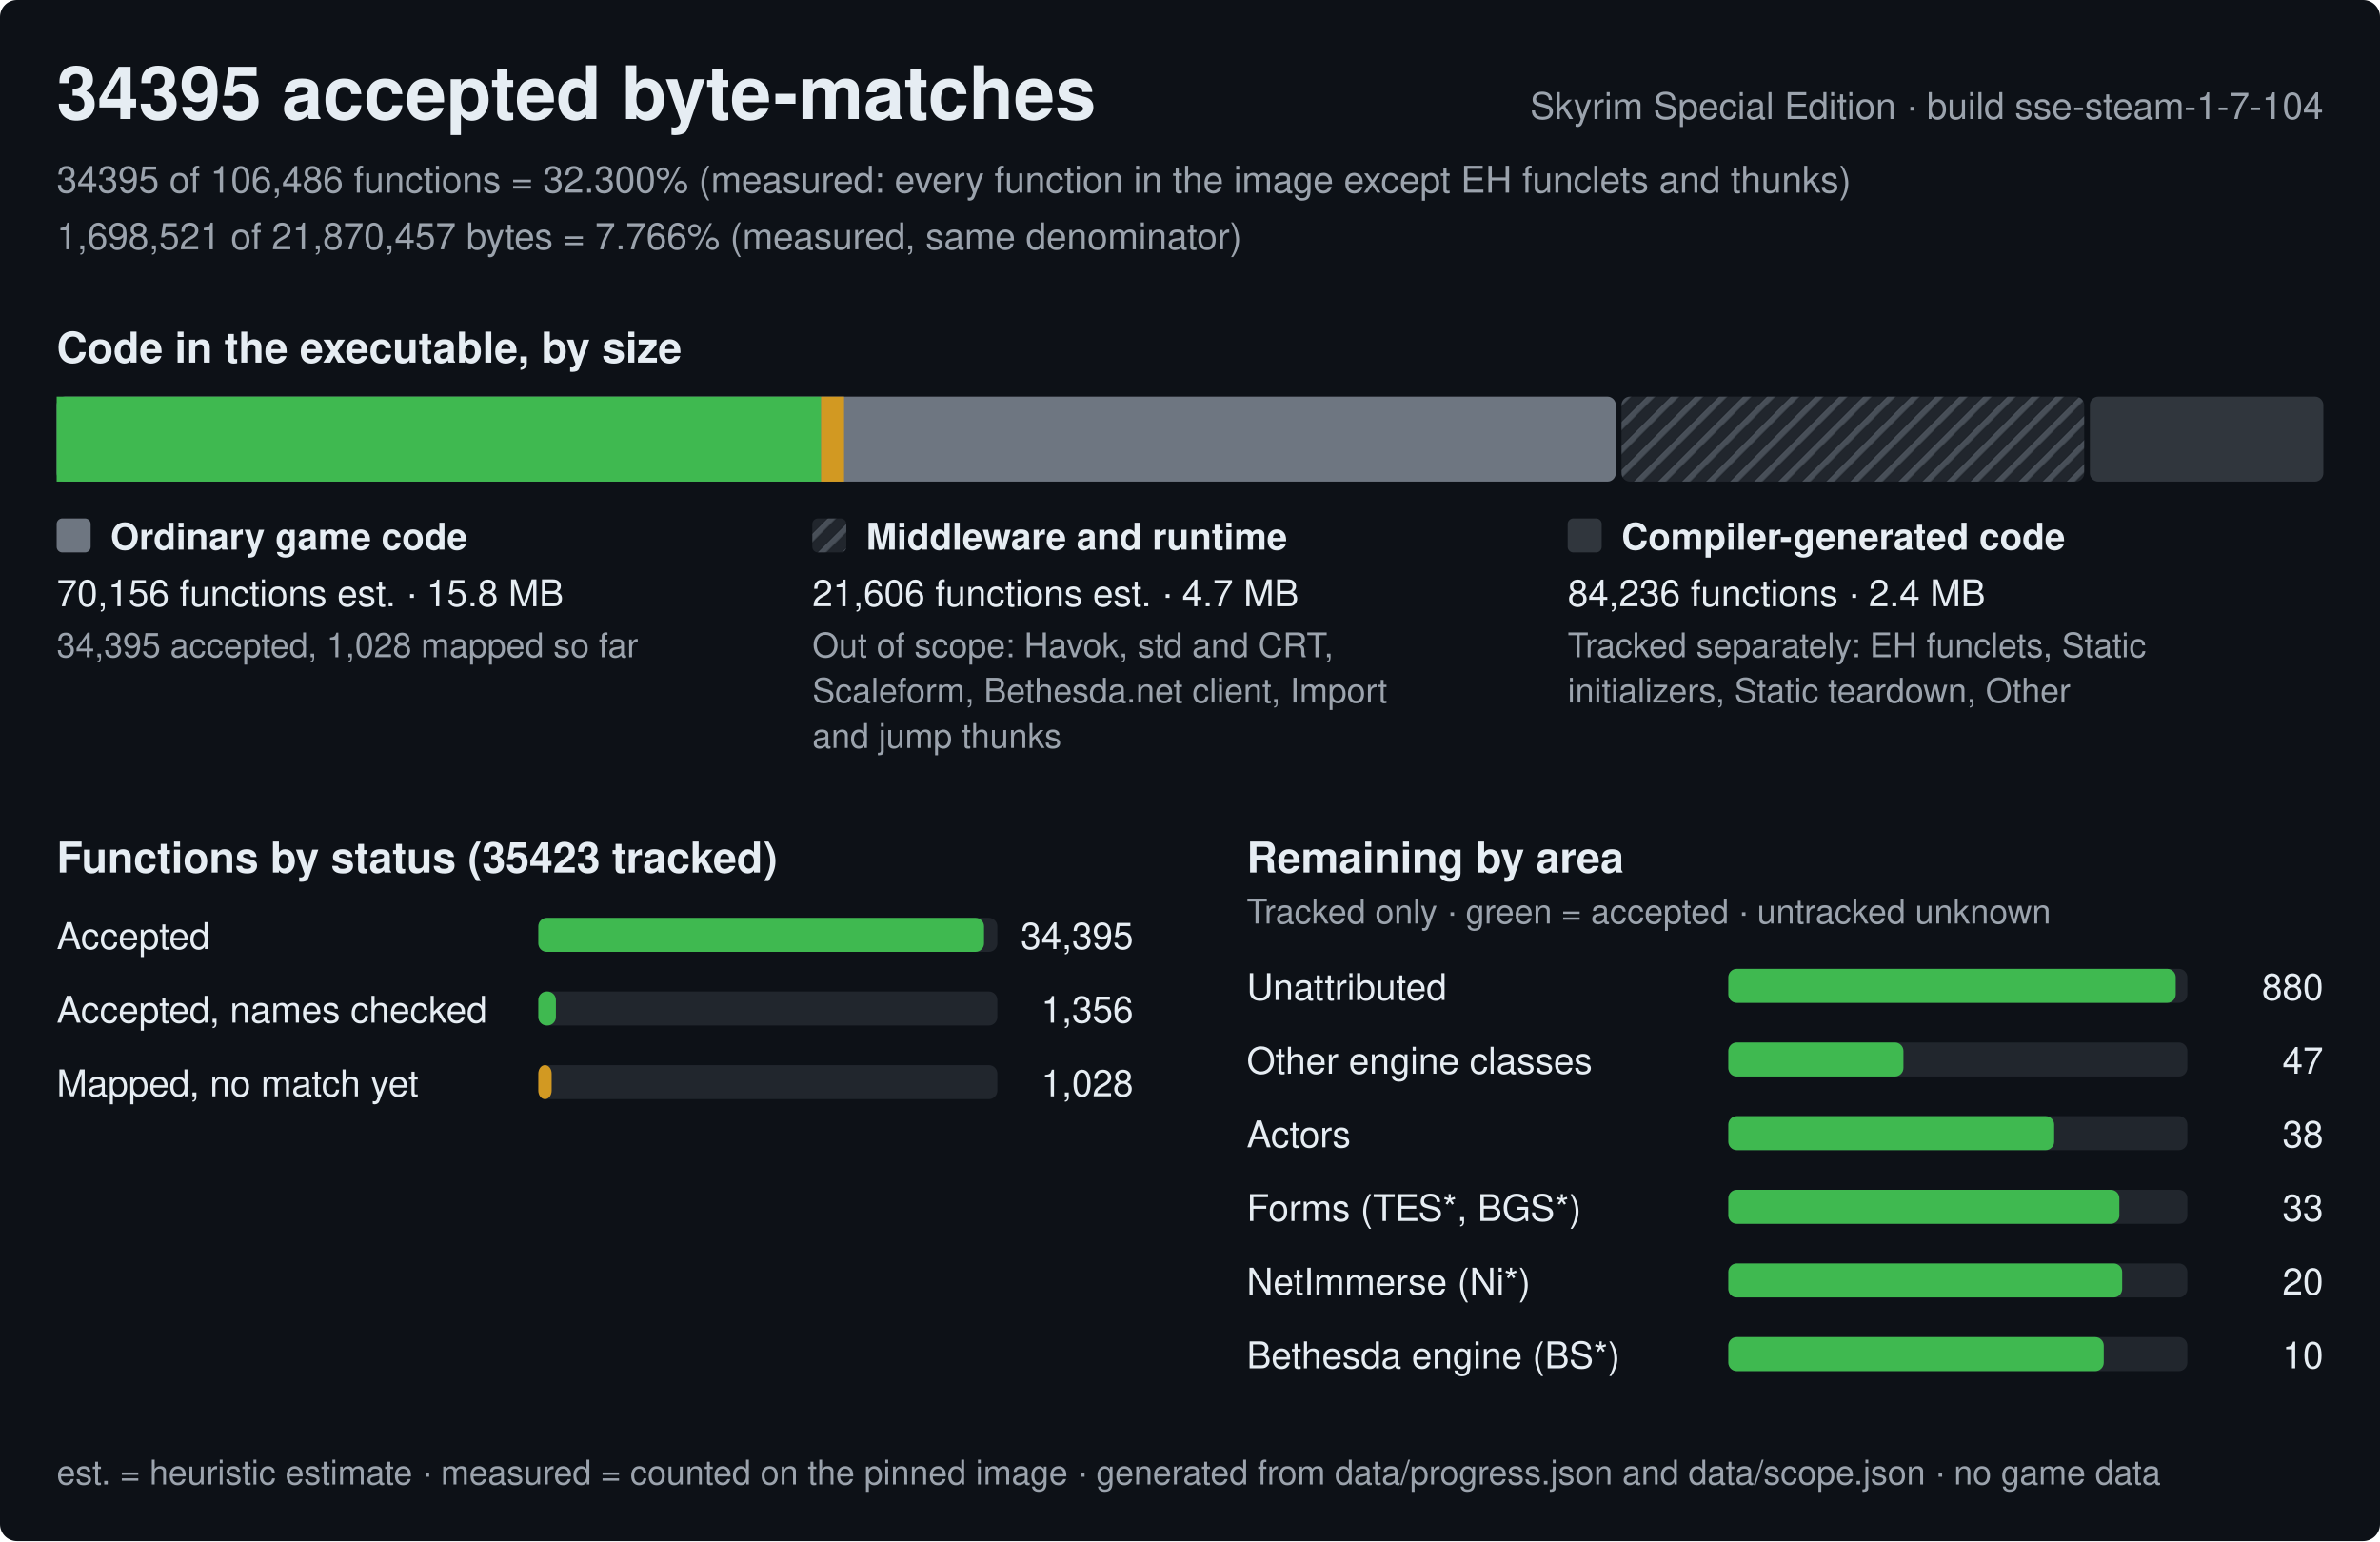
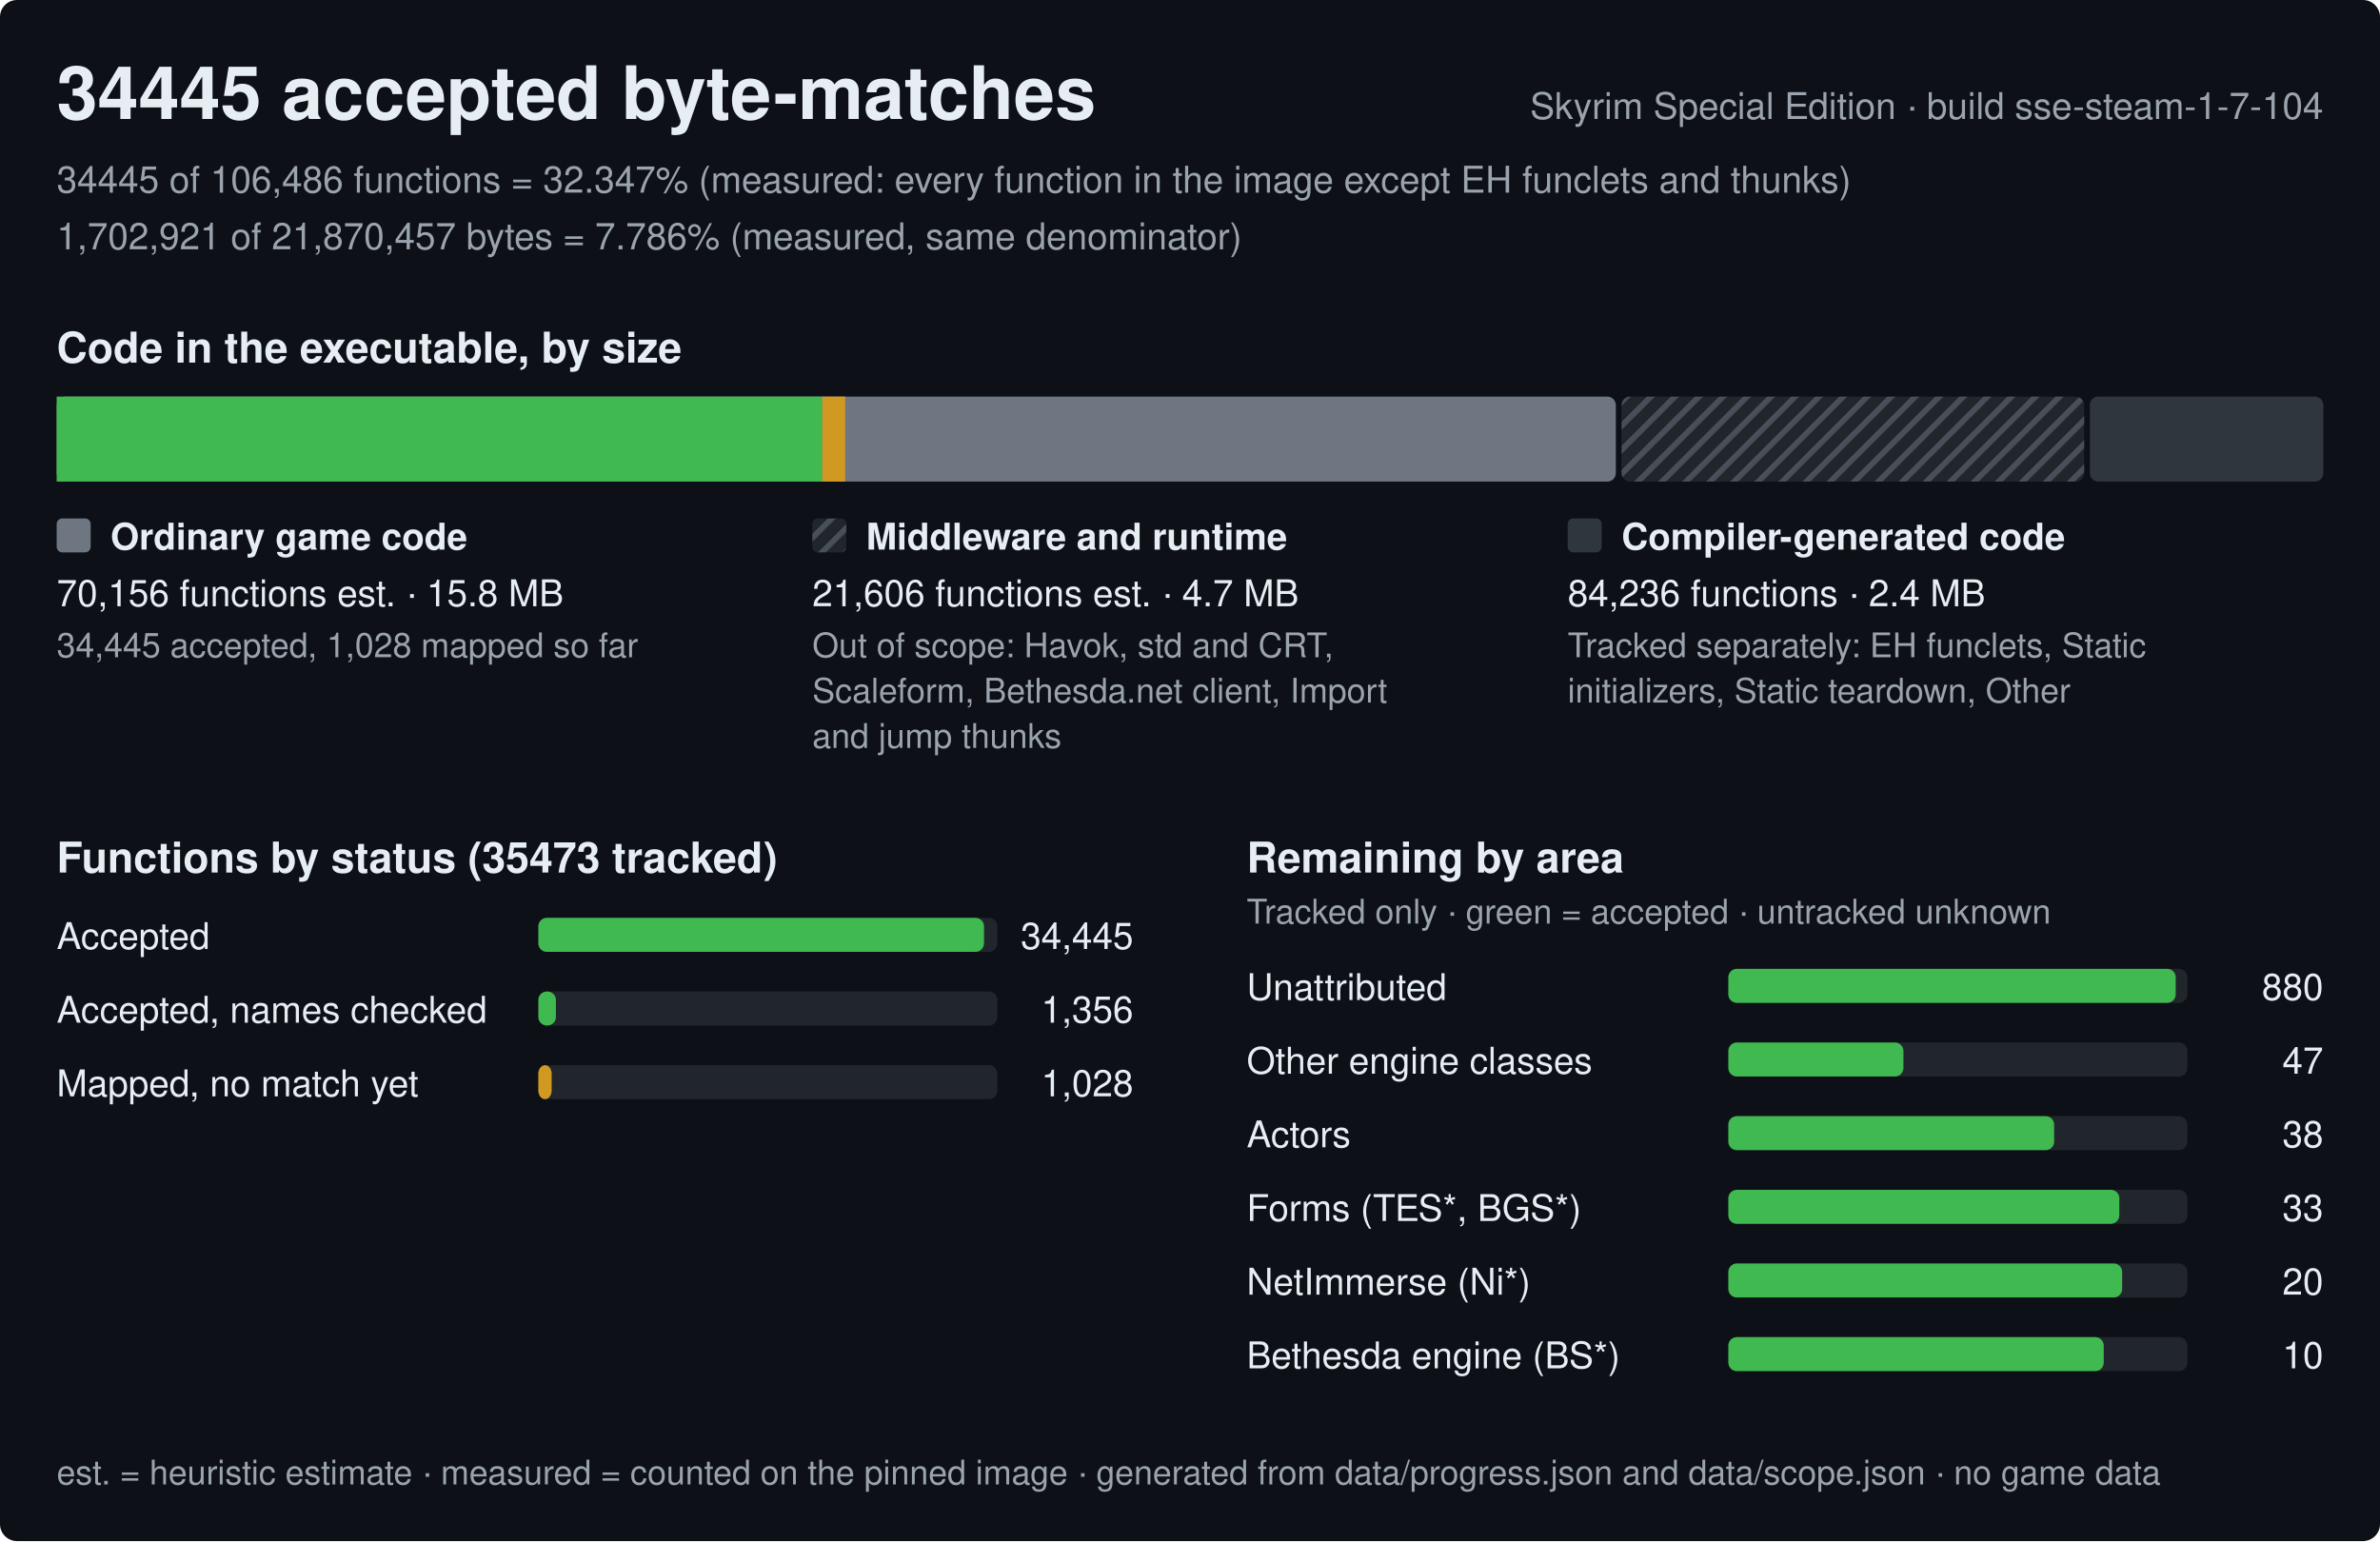
<svg xmlns="http://www.w3.org/2000/svg" width="840" height="544" viewBox="0 0 840 544" role="img" aria-label="Progress of the Skyrim Special Edition byte-matching reconstruction, build sse-steam-1-7-104">
  <style>text{font-family:-apple-system,BlinkMacSystemFont,'Segoe UI',Helvetica,Arial,sans-serif;fill:#e6edf3;white-space:pre}.h{font-size:26px;font-weight:600}.st{font-size:15px;font-weight:600}.lb{font-size:13px;font-weight:600}.bl{font-size:12px;font-weight:600;stroke:#0d1117;stroke-width:3px;paint-order:stroke;stroke-linejoin:round}.rl{font-size:13px}.fn{font-size:12px;fill:#9ba3ad}.mu{fill:#9ba3ad}</style>
  <defs>
    <pattern id="hx" width="6" height="6" patternUnits="userSpaceOnUse" patternTransform="rotate(45)">
      <rect width="6" height="6" fill="#21262d" />
      <rect width="2" height="6" fill="#484f58" />
    </pattern>
  </defs>
  <rect width="840" height="544" rx="6" fill="#0d1117" />
-   <text x="20" y="42" class="h">34395 accepted byte-matches</text>
+   <text x="20" y="42" class="h">34445 accepted byte-matches</text>
  <text x="820" y="42" class="rl mu" text-anchor="end">Skyrim Special Edition · build sse-steam-1-7-104</text>
-   <text x="20" y="68" class="rl mu">34395 of 106,486 functions = 32.300% (measured: every function in the image except EH funclets and thunks)</text>
-   <text x="20" y="88" class="rl mu">1,698,521 of 21,870,457 bytes = 7.766% (measured, same denominator)</text>
+   <text x="20" y="68" class="rl mu">34445 of 106,486 functions = 32.347% (measured: every function in the image except EH funclets and thunks)</text>
+   <text x="20" y="88" class="rl mu">1,702,921 of 21,870,457 bytes = 7.786% (measured, same denominator)</text>
  <text x="20" y="128" class="st">Code in the executable, by size</text>
  <rect x="20" y="140" width="550.3" height="30" rx="3" fill="#6e7681" />
-   <rect x="20" y="140" width="269.8" height="30" fill="#3fb950" />
-   <rect x="289.8" y="140" width="8.1" height="30" fill="#d29922" />
+   <rect x="20" y="140" width="270.2" height="30" fill="#3fb950" />
+   <rect x="290.2" y="140" width="8.1" height="30" fill="#d29922" />
  <rect x="572.3" y="140" width="163.3" height="30" rx="3" fill="url(#hx)" />
  <rect x="737.6" y="140" width="82.4" height="30" rx="3" fill="#30363d" />
  <rect x="20" y="183" width="12" height="12" rx="2" fill="#6e7681" />
  <text x="39" y="194" class="lb">Ordinary game code</text>
  <text x="20" y="214" class="rl">70,156 functions est. · 15.8 MB</text>
-   <text x="20" y="232" class="fn">34,395 accepted, 1,028 mapped so far</text>
+   <text x="20" y="232" class="fn">34,445 accepted, 1,028 mapped so far</text>
  <rect x="286.7" y="183" width="12" height="12" rx="2" fill="url(#hx)" />
  <text x="305.7" y="194" class="lb">Middleware and runtime</text>
  <text x="286.7" y="214" class="rl">21,606 functions est. · 4.7 MB</text>
  <text x="286.7" y="232" class="fn">Out of scope: Havok, std and CRT,</text>
  <text x="286.7" y="248" class="fn">Scaleform, Bethesda.net client, Import</text>
  <text x="286.7" y="264" class="fn">and jump thunks</text>
  <rect x="553.3" y="183" width="12" height="12" rx="2" fill="#30363d" />
  <text x="572.3" y="194" class="lb">Compiler-generated code</text>
  <text x="553.3" y="214" class="rl">84,236 functions · 2.4 MB</text>
  <text x="553.3" y="232" class="fn">Tracked separately: EH funclets, Static</text>
  <text x="553.3" y="248" class="fn">initializers, Static teardown, Other</text>
-   <text x="20" y="308" class="st">Functions by status (35423 tracked)</text>
+   <text x="20" y="308" class="st">Functions by status (35473 tracked)</text>
  <text x="20" y="335" class="rl">Accepted</text>
  <rect x="190" y="324" width="162.0" height="12" rx="3" fill="#21262d" />
  <rect x="190" y="324" width="157.3" height="12" rx="3" fill="#3fb950" />
-   <text x="400.0" y="335" class="rl" text-anchor="end">34,395</text>
+   <text x="400.0" y="335" class="rl" text-anchor="end">34,445</text>
  <text x="20" y="361" class="rl">Accepted, names checked</text>
  <rect x="190" y="350" width="162.0" height="12" rx="3" fill="#21262d" />
  <rect x="190" y="350" width="6.2" height="12" rx="3" fill="#3fb950" />
  <text x="400.0" y="361" class="rl" text-anchor="end">1,356</text>
  <text x="20" y="387" class="rl">Mapped, no match yet</text>
  <rect x="190" y="376" width="162.0" height="12" rx="3" fill="#21262d" />
  <rect x="190" y="376" width="4.7" height="12" rx="3" fill="#d29922" />
  <text x="400.0" y="387" class="rl" text-anchor="end">1,028</text>
  <text x="440.0" y="308" class="st">Remaining by area</text>
  <text x="440.0" y="326" class="fn">Tracked only · green = accepted · untracked unknown</text>
  <text x="440.0" y="353" class="rl">Unattributed</text>
  <rect x="610.0" y="342" width="162.0" height="12" rx="3" fill="#21262d" />
  <rect x="610.0" y="342" width="157.9" height="12" rx="3" fill="#3fb950" />
  <text x="820.0" y="353" class="rl" text-anchor="end">880</text>
  <text x="440.0" y="379" class="rl">Other engine classes</text>
  <rect x="610.0" y="368" width="162.0" height="12" rx="3" fill="#21262d" />
  <rect x="610.0" y="368" width="61.8" height="12" rx="3" fill="#3fb950" />
  <text x="820.0" y="379" class="rl" text-anchor="end">47</text>
  <text x="440.0" y="405" class="rl">Actors</text>
  <rect x="610.0" y="394" width="162.0" height="12" rx="3" fill="#21262d" />
  <rect x="610.0" y="394" width="115" height="12" rx="3" fill="#3fb950" />
  <text x="820.0" y="405" class="rl" text-anchor="end">38</text>
  <text x="440.0" y="431" class="rl">Forms (TES*, BGS*)</text>
  <rect x="610.0" y="420" width="162.0" height="12" rx="3" fill="#21262d" />
  <rect x="610.0" y="420" width="138" height="12" rx="3" fill="#3fb950" />
  <text x="820.0" y="431" class="rl" text-anchor="end">33</text>
  <text x="440.0" y="457" class="rl">NetImmerse (Ni*)</text>
  <rect x="610.0" y="446" width="162.0" height="12" rx="3" fill="#21262d" />
  <rect x="610.0" y="446" width="139" height="12" rx="3" fill="#3fb950" />
  <text x="820.0" y="457" class="rl" text-anchor="end">20</text>
  <text x="440.0" y="483" class="rl">Bethesda engine (BS*)</text>
  <rect x="610.0" y="472" width="162.0" height="12" rx="3" fill="#21262d" />
  <rect x="610.0" y="472" width="132.5" height="12" rx="3" fill="#3fb950" />
  <text x="820.0" y="483" class="rl" text-anchor="end">10</text>
  <text x="20" y="524" class="fn">est. = heuristic estimate · measured = counted on the pinned image · generated from data/progress.json and data/scope.json · no game data</text>
</svg>
